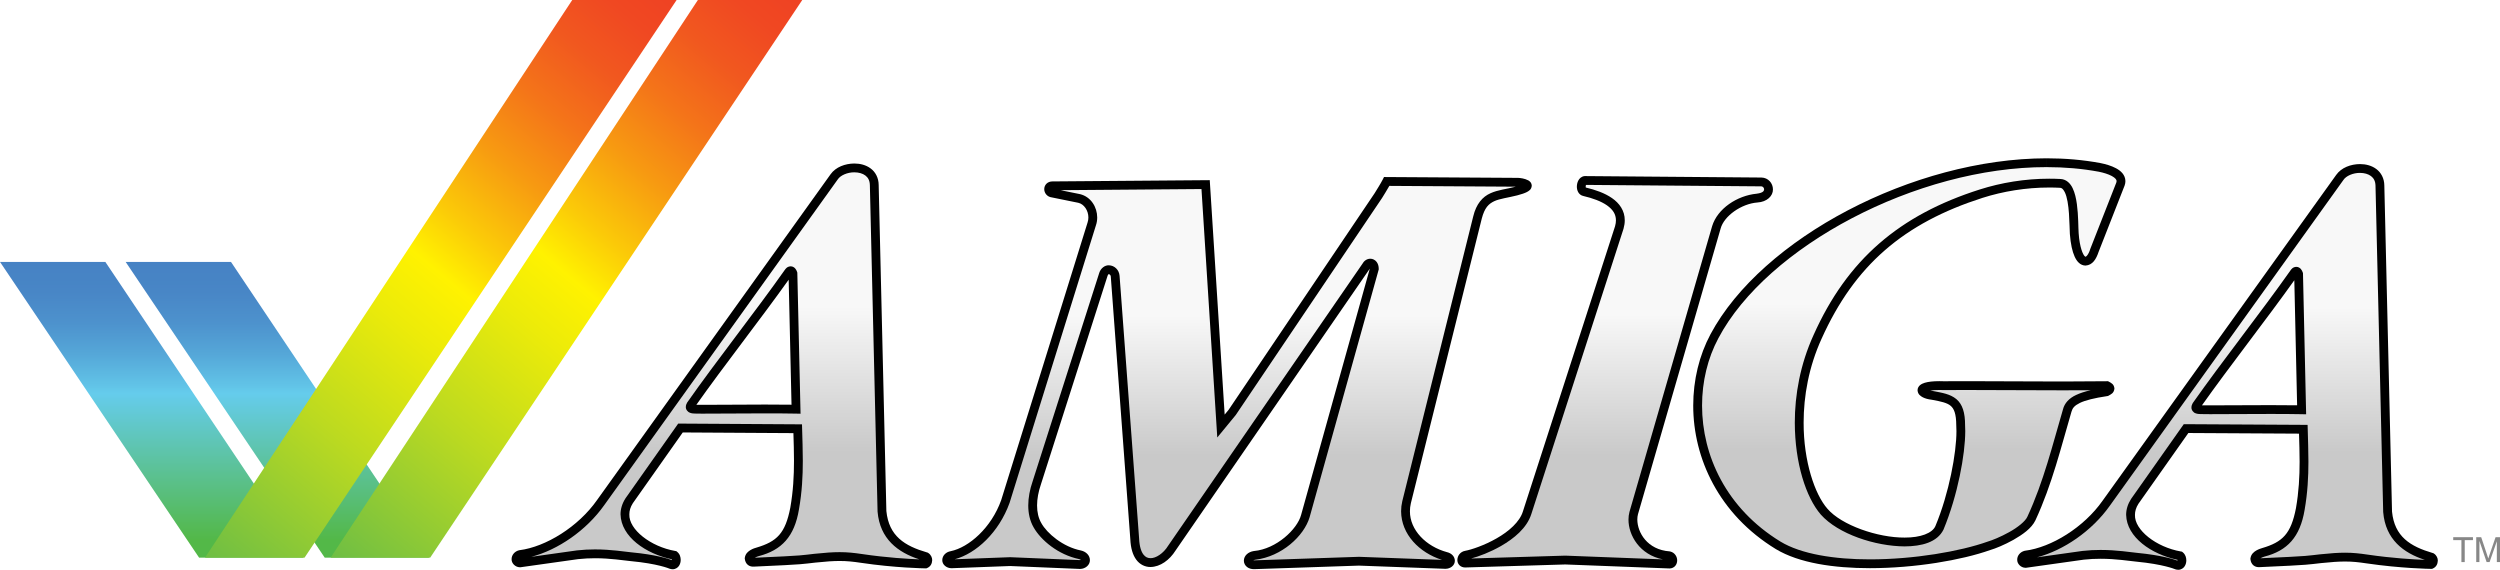
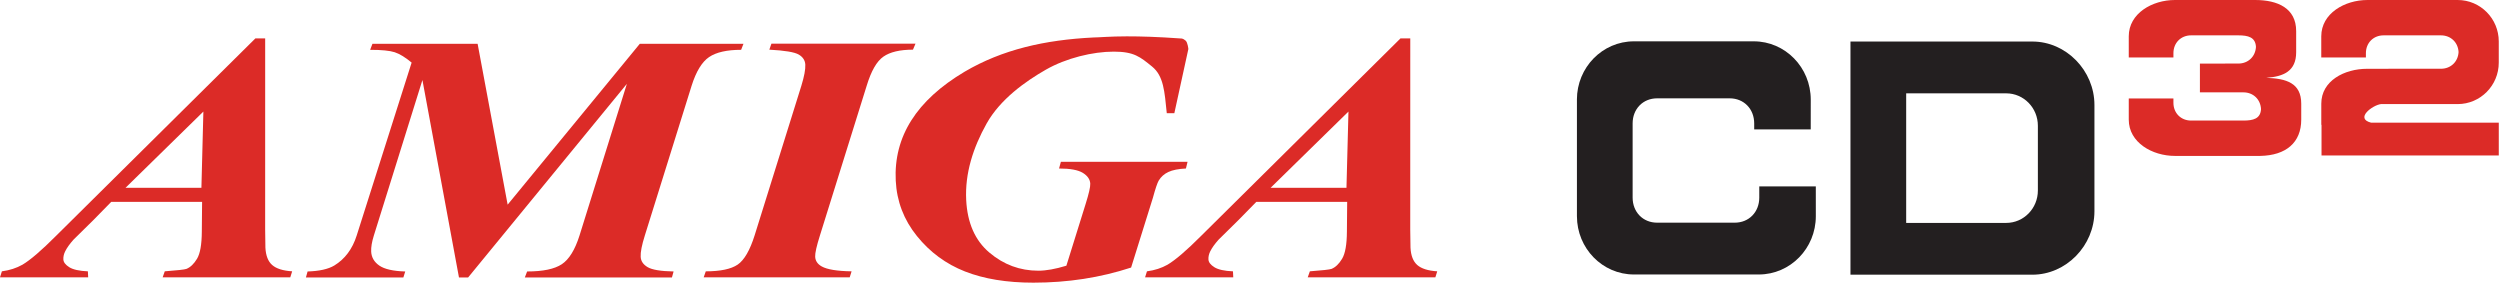
- <svg xmlns="http://www.w3.org/2000/svg" version="1.1" id="Ebene_1" x="0px" y="0px" width="566.929px" height="129.21px" viewBox="0 0 566.929 129.21" enable-background="new 0 0 566.929 129.21" xml:space="preserve">
-   <g id="Ebene_2">
- </g>
+ <svg xmlns="http://www.w3.org/2000/svg" width="941px" height="107px" version="1.1" xml:space="preserve" style="fill-rule:evenodd;clip-rule:evenodd;stroke-linejoin:round;stroke-miterlimit:1.414;">
  <g>
-     <g enable-background="new    ">
-       <g>
-         <g>
-           <linearGradient id="SVGID_1_" gradientUnits="userSpaceOnUse" x1="280.519" y1="41.153" x2="280.519" y2="128.077">
-             <stop offset="0.35" style="stop-color:#F8F8F8" />
-             <stop offset="0.716" style="stop-color:#C9C9C9" />
-           </linearGradient>
-           <path fill="url(#SVGID_1_)" d="M314.466,41.153l29.807,0.189c0.568,0,4.658,0.663-0.453,1.999      c-4.084,1.063-7.43,0.661-8.764,5.979l-16.086,64.575c-1.336,5.769,3.152,10.742,8.955,12.301c1.313,0.32,1.393,1.715-0.158,1.8      l-19.586-0.724l-23.795,0.805c-1.728,0-1.795-1.794,0.085-2.125c5.562-0.567,10.478-5.151,11.548-8.913l15.643-56.077      c0.002-0.846-0.436-1.287-0.914-1.287c-0.35,0-0.723,0.236-0.965,0.719l-44.044,63.917c-1.22,1.967-3.14,3.271-4.838,3.271      c-1.835,0-3.412-1.521-3.578-5.375l-4.433-59.588c-0.048-0.826-0.744-1.454-1.438-1.454c-0.478,0-0.956,0.297-1.222,1.029      l-15.107,47.273c-1.237,3.593-1.325,7.104,0.147,9.646c1.463,2.611,5.229,5.803,9.64,6.701c1.714,0.412,1.628,2.125-0.004,2.209      l-15.824-0.662l-13.293,0.498c-1.561-0.084-1.393-1.631,0.004-1.883c4.578-0.979,9.826-5.638,12.205-12.267l19.571-62.897      c0.821-2.376-0.476-5.236-2.852-5.804l-6.055-1.229c-1.063-0.082-1.215-1.632,0.002-1.632l34.736-0.282l3.482,54.755l2.548-3.1      l33.147-49.172C312.984,43.683,313.968,42.134,314.466,41.153z" />
-           <path d="M282.789,128.577c-0.439-0.336-0.721-0.885-0.715-1.438l0,0c0.017-1.149,1.001-1.98,2.225-2.174l0,0l0.027-0.006      l0.043-0.004c5.083-0.46,9.815-4.928,10.685-8.187l0,0l15.581-55.852l-44.048,63.92c-1.372,2.18-3.473,3.711-5.686,3.744l0,0      c-1.196,0.013-2.412-0.545-3.218-1.644l0,0c-0.812-1.096-1.27-2.636-1.359-4.66l0,0l-4.432-59.601      c-0.002-0.292-0.342-0.518-0.439-0.512l0,0c-0.008,0.004-0.017,0.004-0.027,0.004l0,0c-0.037,0-0.095,0-0.245,0.327l0,0      l-15.114,47.295c-0.582,1.689-0.889,3.343-0.889,4.837l0,0c0,1.529,0.317,2.88,0.963,3.995l0,0      c1.27,2.314,4.902,5.408,9.001,6.216l0,0c1.134,0.255,2.012,1.101,2.019,2.18l0,0c0.014,1.132-1.046,1.981-2.201,2l0,0      l-0.058,0.002l-15.822-0.661l-13.303,0.497l-0.043-0.002c-1.048-0.002-2.078-0.789-2.053-1.84l0,0      c0.014-1.059,0.874-1.847,1.902-2.019l0,0c4.122-0.852,9.223-5.29,11.461-11.587l0,0l19.579-62.925      c0.129-0.373,0.193-0.769,0.193-1.165l0,0c0.002-1.568-0.99-3.044-2.298-3.332l0,0l-6.008-1.221      c-1.043-0.115-1.721-1.01-1.703-1.875l0,0c-0.004-0.42,0.153-0.885,0.506-1.231l0,0c0.35-0.348,0.855-0.52,1.343-0.516l0,0      l35.681-0.288l3.382,53.167l0.906-1.1l33.1-49.101c0.412-0.671,1.393-2.221,1.85-3.125l0,0l0.278-0.551l30.42,0.192      c0.506,0.031,1.437,0.116,2.311,0.574l0,0c0.259,0.159,0.736,0.456,0.773,1.206l0,0c-0.077,0.897-0.635,1.161-1.092,1.428l0,0      c-0.51,0.261-1.194,0.496-2.195,0.759l0,0c-2.138,0.547-3.968,0.733-5.244,1.334l0,0c-1.258,0.611-2.148,1.451-2.799,3.92l0,0      l-16.082,64.559c-0.146,0.621-0.214,1.227-0.214,1.815l0,0c-0.026,4.268,3.657,8.002,8.43,9.287l0,0      c0.945,0.224,1.738,0.93,1.759,1.943l0,0c0.005,1.096-1.052,1.819-2.095,1.827l0,0l-0.054,0.002l-19.602-0.725l-23.782,0.804      c-0.004,0-0.008,0-0.012,0l0,0C283.779,129.074,283.224,128.917,282.789,128.577L282.789,128.577z M284.351,127.074      l23.838-0.806l18.807,0.695c-5.114-1.617-9.239-5.779-9.265-11.028l0,0c-0.002-0.746,0.087-1.503,0.268-2.284l0,0l16.087-64.575      c0.683-2.847,2.131-4.465,3.902-5.25l0,0c1.749-0.792,3.635-0.937,5.578-1.453l0,0c0.047-0.012,0.094-0.024,0.14-0.037l0,0      l-28.643-0.181c-0.553,0.99-1.303,2.17-1.656,2.75l0,0l-33.172,49.208l-4.192,5.097l-3.583-56.34l-31.957,0.258l4.446,0.904      c2.441,0.607,3.862,2.942,3.866,5.286l0,0c0,0.607-0.095,1.223-0.292,1.788l0,0l-19.583,62.938      c-2.42,6.682-7.531,11.459-12.446,12.784l0,0l12.593-0.472l15.813,0.661c0.093-0.009,0.159-0.025,0.205-0.042l0,0      c-0.064-0.056-0.191-0.136-0.394-0.186l0,0c-4.758-0.995-8.658-4.285-10.307-7.18l0,0c-0.852-1.47-1.225-3.183-1.225-4.983l0,0      c0-1.766,0.356-3.627,0.99-5.467l0,0l15.12-47.31c0.332-1.016,1.245-1.716,2.163-1.689l0,0c1.289,0.031,2.329,1.038,2.435,2.381      l0,0l4.434,59.619c0.075,1.801,0.489,2.948,0.963,3.576l0,0c0.485,0.626,0.974,0.827,1.617,0.841l0,0      c1.181,0.033,2.919-1.042,4.013-2.839l0,0l44.007-63.864c0.364-0.692,1.033-1.2,1.825-1.204l0,0      c0.547-0.004,1.088,0.275,1.42,0.707l0,0c0.338,0.433,0.493,0.984,0.491,1.575l0,0l0.002,0.006v0.139l-15.682,56.211      c-1.266,4.242-6.329,8.924-12.339,9.625l0,0c-0.199,0.035-0.332,0.085-0.419,0.131l0,0      C284.258,127.071,284.302,127.074,284.351,127.074L284.351,127.074z" />
-         </g>
-       </g>
-     </g>
-   </g>
-   <g>
-     <g enable-background="new    ">
-       <g>
-         <g>
-           <linearGradient id="SVGID_2_" gradientUnits="userSpaceOnUse" x1="366.273" y1="40.928" x2="366.273" y2="127.911">
-             <stop offset="0.35" style="stop-color:#F8F8F8" />
-             <stop offset="0.716" style="stop-color:#C9C9C9" />
-           </linearGradient>
-           <path fill="url(#SVGID_2_)" d="M359.425,40.928l40.012,0.331c1.883,0,2.766,3.332-1,3.664c-4.02,0.354-8.225,3.215-9.213,6.641      l-18.748,64.8c-0.904,3.438,1.594,9.183,8.051,9.669c1.063,0.246,1.061,1.877,0.08,1.877l-23.631-0.906l-22.697,0.686      c-1.232,0-0.896-1.629,0.154-1.795c3.111-0.567,12.154-4.076,13.879-9.634l20.902-64.692c1.309-4.656-3.016-6.949-7.922-8.095      C358.23,43.304,358.447,41.011,359.425,40.928z" />
-           <path d="M378.567,128.909l-23.601-0.905l-22.688,0.684c-0.466,0.007-0.964-0.152-1.31-0.503l0,0      c-0.347-0.346-0.484-0.805-0.48-1.199l0,0c0.017-0.946,0.649-1.87,1.765-2.074l0,0c1.394-0.249,4.396-1.25,7.141-2.83l0,0      c2.772-1.573,5.256-3.759,5.967-6.128l0,0l20.89-64.654c0.14-0.494,0.198-0.94,0.198-1.343l0,0      c-0.011-1.41-0.699-2.438-2.036-3.391l0,0c-1.326-0.927-3.256-1.631-5.328-2.112l0,0c-0.559-0.099-0.999-0.5-1.203-0.895l0,0      c-0.222-0.411-0.292-0.83-0.295-1.237l0,0c0.005-0.481,0.103-0.957,0.343-1.406l0,0c0.228-0.432,0.7-0.921,1.414-0.984l0,0      l0.046-0.002l40.049,0.33c1.554,0.023,2.613,1.308,2.615,2.68l0,0c0.033,1.493-1.355,2.853-3.528,2.98l0,0      c-3.64,0.282-7.577,3.06-8.341,5.923l0,0l-18.74,64.777c-0.097,0.361-0.148,0.768-0.148,1.201l0,0      c0.021,2.933,2.246,6.833,7.308,7.215l0,0l0.069,0.006l0.079,0.019c1.071,0.253,1.595,1.223,1.581,2.029l0,0      c-0.003,0.402-0.111,0.824-0.403,1.195l0,0c-0.276,0.364-0.781,0.626-1.323,0.626l0,0      C378.592,128.909,378.58,128.909,378.567,128.909L378.567,128.909z M377.115,126.852c-5.262-1.019-7.84-5.458-7.82-9.032l0,0      c0-0.594,0.07-1.17,0.221-1.734l0,0l18.747-64.799c1.214-3.99,5.686-6.932,10.086-7.36l0,0c1.625-0.208,1.671-0.715,1.704-0.988      l0,0c0-0.357-0.309-0.678-0.624-0.68l0,0l-39.771-0.328c-0.037,0.094-0.072,0.251-0.07,0.39l0,0      c-0.002,0.08,0.01,0.151,0.021,0.201l0,0c2.188,0.52,4.295,1.258,5.947,2.402l0,0c1.666,1.141,2.905,2.851,2.893,5.032l0,0      c0.002,0.603-0.09,1.233-0.282,1.921l0,0l-20.899,64.679c-1.018,3.199-3.918,5.548-6.878,7.26l0,0      c-2.466,1.408-4.993,2.362-6.781,2.833l0,0l21.378-0.647L377.115,126.852L377.115,126.852z" />
-         </g>
-       </g>
-     </g>
-   </g>
-   <g>
-     <g enable-background="new    ">
-       <g>
-         <g>
-           <linearGradient id="SVGID_3_" gradientUnits="userSpaceOnUse" x1="432.982" y1="36.898" x2="432.982" y2="127.848">
-             <stop offset="0.35" style="stop-color:#F8F8F8" />
-             <stop offset="0.716" style="stop-color:#C9C9C9" />
-           </linearGradient>
-           <path fill="url(#SVGID_3_)" d="M464.128,36.898c4.105,0,8.133,0.34,12.004,1.062c2.461,0.496,5.475,1.62,4.738,3.746      l-5.906,15.057c-0.467,1.534-1.244,2.462-2.031,2.462c-1.094,0-2.207-1.792-2.551-6.244c-0.195-2.436,0.197-11.205-3.146-11.393      c-0.85-0.046-1.695-0.067-2.543-0.067c-5.363,0-10.688,0.885-15.43,2.396c-18.068,5.767-29.525,15.623-37.08,32.453      c-7.385,16.19-3.738,33.692,1.479,39.662c3.557,4.065,11.865,6.874,18.252,6.874c3.75,0,6.836-0.971,7.904-3.225      c3.457-8.307,5.133-18.494,4.809-23.15c0.014-5.647-2.201-6.086-6.41-6.866c-2.951-0.313-3.895-2.228,1.615-2.228      c0.293,0,0.604,0.006,0.936,0.02c1.771-0.012,3.492-0.018,5.189-0.018c3.881,0,7.602,0.021,11.299,0.039      c3.473,0.019,6.924,0.035,10.473,0.035c3.246,0,6.576-0.017,10.072-0.06c0.98,0.483,0.896,0.897-0.088,1.384      c-5.973,0.896-8.352,2.043-8.924,4.254c-2.311,7.85-4.383,16.438-8.123,24.488c-1.33,2.883-7.605,5.626-9.648,6.204      c-6.354,2.263-16.916,4.063-26.975,4.063c-8.072,0-15.822-1.16-20.813-4.184c-18.713-11.438-22.078-33.127-14.438-47.428      C400.123,54.96,434.261,36.898,464.128,36.898z" />
-           <path d="M402.708,124.517c-12.916-7.888-18.738-20.608-18.732-32.545l0,0c0-5.78,1.356-11.39,3.934-16.207l0,0      c11.65-21.742,45.962-39.819,76.22-39.867l0,0v1v1c-29.481-0.048-63.445,17.999-74.457,38.811l0,0      c-2.409,4.504-3.695,9.795-3.695,15.264l0,0c0.008,11.303,5.468,23.312,17.77,30.837l0,0c4.69,2.859,12.321,4.049,20.296,4.038      l0,0c9.934,0.005,20.445-1.794,26.701-4.025l0,0c0.903-0.253,2.967-1.072,4.874-2.147l0,0c1.921-1.054,3.698-2.475,4.14-3.517      l0,0c3.688-7.93,5.753-16.466,8.063-24.315l0,0c0.348-1.418,1.398-2.544,2.974-3.272l0,0c0.896-0.426,1.977-0.774,3.296-1.08      l0,0c-2.17,0.016-4.283,0.022-6.362,0.022l0,0c-3.552,0-7.005-0.017-10.478-0.035l0,0c-3.697-0.017-7.416-0.038-11.294-0.038      l0,0c-1.695,0-3.413,0.006-5.23,0.017l0,0c-0.318-0.013-0.615-0.019-0.895-0.019l0,0c-0.887-0.014-1.592,0.053-2.105,0.139l0,0      c0.181,0.039,0.381,0.072,0.596,0.095l0,0l0.027,0.002l0.05,0.009c2.085,0.4,3.839,0.667,5.237,1.815l0,0      c1.408,1.185,1.998,3.086,1.989,5.981l0,0c0,0,0,0,0,0.02l0,0c0.026,0.392,0.038,0.818,0.038,1.275l0,0      c-0.009,5.254-1.692,14.506-4.941,22.337l0,0c-1.426,2.861-4.932,3.777-8.809,3.796l0,0c-6.67-0.038-15.076-2.803-19.005-7.216      l0,0c-3.354-3.879-5.881-11.648-5.9-20.854l0,0c0-6.263,1.207-13.178,4.262-19.878l0,0      c7.631-17.053,19.421-27.189,37.688-32.994l0,0c4.841-1.542,10.261-2.443,15.735-2.443l0,0c0.863,0,1.727,0.021,2.599,0.067l0,0      c1.324,0.072,2.228,1.042,2.717,2.074l0,0c0.514,1.057,0.789,2.327,0.97,3.643l0,0c0.356,2.613,0.308,5.481,0.4,6.599l0,0      c0.222,3.23,0.994,4.917,1.411,5.228l0,0c0.107,0.093,0.135,0.091,0.141,0.091l0,0c0,0,0.002,0,0.002,0.002l0,0      c0-0.008,0.122-0.002,0.367-0.295l0,0c0.233-0.28,0.505-0.785,0.707-1.459l0,0l0.017-0.05l5.898-15.034      c0.046-0.135,0.059-0.236,0.059-0.316l0,0c0.021-0.28-0.248-0.703-1.074-1.154l0,0c-0.789-0.432-1.931-0.771-2.958-0.975l0,0      c-3.803-0.709-7.77-1.044-11.818-1.044l0,0v-1v-1c4.158,0,8.247,0.345,12.199,1.082l0,0c1.162,0.236,2.445,0.594,3.529,1.177      l0,0c1.049,0.564,2.102,1.474,2.122,2.914l0,0c0.003,0.322-0.057,0.642-0.179,1l0,0l-5.9,15.043      c-0.543,1.631-1.344,2.999-2.969,3.109l0,0c-1.16-0.023-1.954-0.897-2.465-2.036l0,0c-0.535-1.177-0.903-2.83-1.083-5.127l0,0      c-0.126-1.924-0.031-7.288-1.171-9.513l0,0c-0.385-0.741-0.688-0.939-1.033-0.96l0,0c-0.83-0.046-1.657-0.065-2.487-0.065l0,0      c-5.255-0.002-10.483,0.868-15.126,2.348l0,0c-17.869,5.729-28.992,15.304-36.476,31.915l0,0      c-2.925,6.411-4.083,13.044-4.083,19.052l0,0c-0.02,8.812,2.548,16.308,5.405,19.537l0,0c3.184,3.719,11.396,6.57,17.499,6.532      l0,0c3.624,0.019,6.29-1.007,6.98-2.609l0,0c3.12-7.475,4.78-16.659,4.771-21.523l0,0c0-0.43-0.015-0.825-0.036-1.177l0,0      l-0.002-0.034V96.53c0,0-0.002,0-0.002-0.053l0,0c-0.009-2.705-0.526-3.821-1.276-4.451l0,0      c-0.752-0.662-2.193-1.001-4.285-1.374l0,0c-0.786-0.09-1.463-0.271-2.019-0.551l0,0c-0.522-0.29-1.14-0.667-1.2-1.608l0,0      c-0.005-0.499,0.282-0.927,0.579-1.162l0,0c0.305-0.249,0.644-0.398,1.044-0.524l0,0c0.798-0.242,1.866-0.368,3.363-0.371l0,0      c0.307,0,0.631,0.007,0.931,0.021l0,0c1.772-0.013,3.495-0.019,5.194-0.019l0,0c3.885,0,7.607,0.022,11.305,0.04l0,0      c3.473,0.019,6.921,0.035,10.467,0.035l0,0c3.243-0.002,6.567-0.017,10.061-0.061l0,0l0.236-0.005l0.217,0.107      c0.512,0.289,1.158,0.554,1.251,1.559l0,0c-0.124,1.084-0.796,1.293-1.333,1.617l0,0l-0.144,0.071l-0.155,0.023      c-2.944,0.438-4.961,0.947-6.205,1.548l0,0c-1.251,0.619-1.675,1.173-1.908,2l0,0c-2.302,7.813-4.382,16.457-8.174,24.623l0,0      c-0.891,1.845-2.916,3.238-4.976,4.42l0,0c-2.072,1.162-4.169,2.002-5.245,2.308l0,0c-6.515,2.314-17.129,4.118-27.31,4.123l0,0      C415.871,128.837,408,127.704,402.708,124.517L402.708,124.517z" />
-         </g>
-       </g>
-     </g>
-   </g>
-   <path fill="#878787" d="M558.181,127.465v-4.979h-1.861v-0.668h4.477v0.668h-1.867v4.979H558.181z" />
-   <path fill="#878787" d="M561.539,127.465v-5.646h1.125l1.338,4c0.123,0.371,0.213,0.65,0.271,0.836  c0.063-0.205,0.164-0.508,0.299-0.905l1.352-3.931h1.006v5.646h-0.719v-4.727l-1.643,4.727h-0.674l-1.633-4.808v4.808H561.539z" />
-   <g>
-     <linearGradient id="SVGID_4_" gradientUnits="userSpaceOnUse" x1="60.549" y1="-1452.352" x2="60.549" y2="-1385.286" gradientTransform="matrix(1 0 0 -1 2.3501 -1325.893)">
-       <stop offset="0.06" style="stop-color:#53B848" />
-       <stop offset="0.555" style="stop-color:#65CCEC" />
-       <stop offset="0.583" style="stop-color:#61C3E7" />
-       <stop offset="0.688" style="stop-color:#55A7D8" />
-       <stop offset="0.793" style="stop-color:#4D92CD" />
-       <stop offset="0.898" style="stop-color:#4886C6" />
-       <stop offset="1" style="stop-color:#4682C4" />
-     </linearGradient>
-     <polygon fill="url(#SVGID_4_)" points="28.491,59.393 52.378,59.393 97.306,126.459 73.637,126.459  " />
-     <linearGradient id="SVGID_5_" gradientUnits="userSpaceOnUse" x1="72.555" y1="-1452.288" x2="179.013" y2="-1325.416" gradientTransform="matrix(1 0 0 -1 2.3501 -1325.893)">
-       <stop offset="0" style="stop-color:#6EBE44" />
-       <stop offset="0.001" style="stop-color:#6EBE44" />
-       <stop offset="0.245" style="stop-color:#BCDA20" />
-       <stop offset="0.419" style="stop-color:#ECEB09" />
-       <stop offset="0.505" style="stop-color:#FFF200" />
-       <stop offset="0.578" style="stop-color:#FBCA08" />
-       <stop offset="0.679" style="stop-color:#F79A11" />
-       <stop offset="0.775" style="stop-color:#F47419" />
-       <stop offset="0.864" style="stop-color:#F1581F" />
-       <stop offset="0.941" style="stop-color:#F04822" />
-       <stop offset="1" style="stop-color:#EF4223" />
-     </linearGradient>
-     <polygon fill="url(#SVGID_5_)" points="158.261,0.001 181.93,0.001 97.553,126.459 74.98,126.459  " />
-   </g>
-   <g>
-     <linearGradient id="SVGID_6_" gradientUnits="userSpaceOnUse" x1="32.058" y1="-1452.351" x2="32.058" y2="-1385.286" gradientTransform="matrix(1 0 0 -1 2.3501 -1325.893)">
-       <stop offset="0.06" style="stop-color:#53B848" />
-       <stop offset="0.555" style="stop-color:#65CCEC" />
-       <stop offset="0.583" style="stop-color:#61C3E7" />
-       <stop offset="0.688" style="stop-color:#55A7D8" />
-       <stop offset="0.793" style="stop-color:#4D92CD" />
-       <stop offset="0.898" style="stop-color:#4886C6" />
-       <stop offset="1" style="stop-color:#4682C4" />
-     </linearGradient>
-     <polygon fill="url(#SVGID_6_)" points="0,59.393 23.889,59.393 68.816,126.458 45.147,126.458  " />
-     <linearGradient id="SVGID_7_" gradientUnits="userSpaceOnUse" x1="44.064" y1="-1452.287" x2="150.521" y2="-1325.416" gradientTransform="matrix(1 0 0 -1 2.3501 -1325.893)">
-       <stop offset="0" style="stop-color:#6EBE44" />
-       <stop offset="0.001" style="stop-color:#6EBE44" />
-       <stop offset="0.245" style="stop-color:#BCDA20" />
-       <stop offset="0.419" style="stop-color:#ECEB09" />
-       <stop offset="0.505" style="stop-color:#FFF200" />
-       <stop offset="0.578" style="stop-color:#FBCA08" />
-       <stop offset="0.679" style="stop-color:#F79A11" />
-       <stop offset="0.775" style="stop-color:#F47419" />
-       <stop offset="0.864" style="stop-color:#F1581F" />
-       <stop offset="0.941" style="stop-color:#F04822" />
-       <stop offset="1" style="stop-color:#EF4223" />
-     </linearGradient>
-     <polygon fill="url(#SVGID_7_)" points="129.769,0 153.438,0 69.063,126.458 46.489,126.458  " />
-   </g>
-   <g>
-     <linearGradient id="SVGID_8_" gradientUnits="userSpaceOnUse" x1="163.706" y1="38.08" x2="163.706" y2="128.09">
-       <stop offset="0.35" style="stop-color:#F8F8F8" />
-       <stop offset="0.716" style="stop-color:#C9C9C9" />
-     </linearGradient>
-     <path fill="url(#SVGID_8_)" d="M154.313,97.063l-11.644,16.511c-3.452,5.399,3.078,11.04,10.279,12.354   c0.66,0.513,0.548,2.163-0.415,2.163c-0.105,0-0.219-0.02-0.345-0.063c-0.144-0.063-2.86-1.194-9.034-1.771   c-1.652-0.156-4.623-0.663-8.245-0.663c-1.248,0-2.571,0.062-3.947,0.214l-13.024,1.834c-1.232-0.082-1.229-1.551,0.002-1.882   c6.293-0.813,13.835-5.481,18.259-11.771l52.979-73.901c0.875-1.269,2.745-2.007,4.565-2.007c2.279,0,4.474,1.158,4.517,3.887   l1.745,73.983c0.566,6.204,4.724,8.829,9.962,10.294c0.732,0.495,0.411,1.477-0.086,1.645c-0.34-0.007-6.801-0.105-14.522-1.254   c-1.807-0.267-3.22-0.421-4.946-0.421c-1.493,0-3.221,0.116-5.64,0.373c-3.029,0.32-1.598,0.366-13.862,0.91   c-0.466,0.022-0.919-0.099-1.017-0.888c0.109-0.91,1.48-1.349,1.918-1.465c4.9-1.358,7.317-3.816,8.392-9.847   c1.16-6.631,0.85-12.269,0.694-18.071L154.313,97.063z M173.393,92.741c2.696,0,5.234,0.015,7.125,0.056L179.816,62   c-0.133-0.4-0.313-0.605-0.519-0.605c-0.169,0-0.357,0.145-0.546,0.439c-6.558,9.313-15.59,20.729-22.065,29.973   c-0.415,0.729-0.001,0.979,0.98,0.979c0.157,0.015,0.688,0.02,1.498,0.02c1.393,0,3.607-0.016,6.142-0.027   C167.84,92.759,170.696,92.741,173.393,92.741" />
-     <path d="M152.533,129.088c-0.23,0.002-0.456-0.042-0.669-0.114l0,0l-0.036-0.013l-0.039-0.017c-0.031-0.015-2.65-1.127-8.73-1.695   l0,0c-1.722-0.163-4.612-0.656-8.149-0.658l0,0c-1.216,0-2.503,0.062-3.809,0.205l0,0l-13.125,1.848l-0.105-0.006   c-1.026-0.017-1.9-0.914-1.856-1.844l0,0c-0.006-0.916,0.684-1.756,1.668-2.002l0,0l0.064-0.019l0.064-0.006   c5.928-0.746,13.334-5.301,17.576-11.362l0,0l52.967-73.887c1.179-1.655,3.311-2.422,5.39-2.438l0,0   c1.305,0.002,2.629,0.323,3.696,1.121l0,0c1.074,0.79,1.809,2.118,1.819,3.742l0,0l1.744,73.946   c0.572,5.681,4.13,7.903,9.232,9.391l0,0l0.155,0.043l0.135,0.092c0.586,0.381,0.885,1.055,0.87,1.616l0,0   c-0.029,0.767-0.35,1.46-1.189,1.803l0,0l-0.166,0.058l-0.18-0.004c-0.354-0.007-6.859-0.105-14.648-1.262l0,0   c-1.79-0.266-3.135-0.411-4.799-0.411l0,0c-1.44-0.002-3.133,0.112-5.535,0.367l0,0c-2.978,0.314-1.688,0.373-13.937,0.914l0,0   c-0.072,0.002-0.116,0-0.128,0l0,0c-0.325,0.002-0.788-0.054-1.208-0.384l0,0c-0.423-0.333-0.645-0.857-0.705-1.38l0,0   l-0.015-0.122l0.015-0.12c0.139-0.966,0.814-1.474,1.328-1.776l0,0c0.539-0.311,1.057-0.462,1.316-0.532l0,0   c4.65-1.38,6.546-3.232,7.675-9.058l0,0c0.661-3.779,0.835-7.231,0.835-10.606l0,0c0-2.11-0.069-4.192-0.13-6.297l0,0   l-25.096-0.154l-11.318,16.047c-0.563,0.883-0.792,1.712-0.793,2.526l0,0c-0.135,3.433,4.824,7.333,10.41,8.303l0,0l0.238,0.043   l0.195,0.151c0.632,0.521,0.792,1.2,0.804,1.826l0,0c-0.004,0.44-0.096,0.895-0.369,1.323l0,0c-0.253,0.419-0.81,0.803-1.424,0.803   l0,0C152.559,129.088,152.546,129.088,152.533,129.088L152.533,129.088z M143.246,125.261c5.473,0.512,8.313,1.454,9.117,1.759l0,0   c0.001-0.019,0.002-0.038,0.002-0.058l0,0c0-0.047-0.005-0.094-0.013-0.136l0,0c-5.933-1.258-11.505-5.107-11.634-10.188l0,0   c-0.002-1.208,0.36-2.443,1.133-3.644l0,0l11.646-16.51l0.298-0.428l28.075,0.173l0.027,0.967c0.064,2.423,0.158,4.835,0.158,7.319   l0,0c0.002,3.445-0.178,7.028-0.866,10.955l0,0c-1.021,6.235-3.96,9.298-9.119,10.638l0,0c-0.183,0.035-0.621,0.205-0.905,0.375   l0,0c11.97-0.535,10.449-0.57,13.503-0.893l0,0c2.437-0.259,4.2-0.379,5.746-0.379l0,0c1.786,0,3.268,0.163,5.093,0.433l0,0   c5.646,0.84,10.62,1.112,12.971,1.201l0,0c-4.847-1.563-8.941-4.615-9.469-10.806l0,0l-0.002-0.033l-1.747-74.025   c-0.031-1.098-0.417-1.711-1.021-2.184l0,0c-0.609-0.462-1.521-0.721-2.495-0.719l0,0c-1.563-0.019-3.17,0.692-3.753,1.589l0,0   l-52.973,73.893c-4.064,5.747-10.508,10.144-16.537,11.712l0,0l10.37-1.461c1.417-0.157,2.777-0.22,4.06-0.222l0,0   C138.614,124.591,141.667,125.111,143.246,125.261L143.246,125.261z M154.307,98.062l0.006-0.998L154.307,98.062L154.307,98.062z    M180.496,93.795c-1.877-0.039-4.412-0.056-7.104-0.054l0,0V91.74c2.232,0,4.356,0.01,6.102,0.036l0,0l-0.646-28.35   c-6.368,8.949-14.75,19.6-20.933,28.37l0,0c0.228,0.005,0.685,0.01,1.249,0.008l0,0c1.386,0,3.602-0.015,6.136-0.026l0,0   c2.534-0.019,5.392-0.037,8.093-0.037l0,0v2.001c-2.693-0.002-5.547,0.017-8.083,0.035l0,0c-2.534,0.011-4.747,0.027-6.146,0.027   l0,0c-0.815-0.002-1.295-0.002-1.576-0.021l0,0c-0.396-0.006-0.752-0.032-1.145-0.188l0,0c-0.41-0.114-0.957-0.705-0.918-1.313l0,0   c0.006-0.403,0.139-0.696,0.292-0.972l0,0l0.024-0.045l0.025-0.033c6.5-9.281,15.533-20.696,22.043-29.94l0,0   c0.269-0.385,0.603-0.852,1.386-0.897l0,0c0.452-0.006,0.843,0.251,1.044,0.5l0,0c0.214,0.251,0.33,0.512,0.425,0.79l0,0   l0.046,0.143l0.731,31.991L180.496,93.795L180.496,93.795z" />
-   </g>
-   <g>
-     <linearGradient id="SVGID_9_" gradientUnits="userSpaceOnUse" x1="505.14" y1="38.209" x2="505.14" y2="128.211">
-       <stop offset="0.35" style="stop-color:#F8F8F8" />
-       <stop offset="0.716" style="stop-color:#C9C9C9" />
-     </linearGradient>
-     <path fill="url(#SVGID_9_)" d="M551.406,126.374c0.732,0.481,0.398,1.464-0.086,1.632c-0.34-0.006-6.801-0.105-14.521-1.238   c-1.834-0.271-3.254-0.43-5.002-0.43c-1.479,0-3.188,0.113-5.584,0.366c-3.041,0.317-1.598,0.364-13.877,0.91   c-0.457,0.021-0.904-0.099-1.002-0.888c0.107-0.908,1.48-1.338,1.906-1.467c4.908-1.348,7.326-3.814,8.404-9.845   c1.158-6.618,0.838-12.256,0.684-18.069l-26.588-0.152l-11.645,16.512c-3.439,5.393,3.09,11.023,10.289,12.338   c0.662,0.521,0.539,2.168-0.422,2.168c-0.107,0-0.223-0.021-0.352-0.063c-0.146-0.061-2.859-1.184-9.021-1.773   c-1.65-0.156-4.625-0.662-8.246-0.662c-1.248,0-2.57,0.059-3.945,0.213l-13.035,1.834c-1.221-0.084-1.219-1.551,0.004-1.881   c6.305-0.814,13.834-5.472,18.27-11.771l52.98-73.885c0.875-1.274,2.744-2.013,4.563-2.013c2.281,0,4.48,1.163,4.521,3.891   l1.744,73.972C542,122.283,546.169,124.896,551.406,126.374z M514.792,92.873c2.705,0,5.256,0.016,7.152,0.057l-0.689-30.813   c-0.137-0.4-0.318-0.605-0.521-0.605c-0.172,0-0.355,0.144-0.539,0.44c-6.568,9.325-15.592,20.739-22.078,29.97   c-0.404,0.732-0.002,0.98,0.979,0.98c0.191,0.018,0.945,0.021,2.078,0.021c1.377,0,3.32-0.012,5.516-0.021   C509.218,92.889,512.083,92.873,514.792,92.873" />
-     <path d="M493.962,129.21c-0.242,0-0.459-0.047-0.656-0.11l0,0l-0.047-0.015l-0.031-0.013c-0.063-0.025-2.661-1.119-8.733-1.703l0,0   c-1.721-0.164-4.616-0.656-8.152-0.658l0,0c-1.217,0-2.501,0.058-3.807,0.204l0,0l-13.136,1.849l-0.106-0.008   c-1.025-0.02-1.892-0.918-1.847-1.844l0,0c-0.009-0.913,0.679-1.751,1.66-2l0,0l0.063-0.019l0.066-0.007   c5.94-0.747,13.335-5.289,17.586-11.362l0,0l52.968-73.869c1.179-1.661,3.311-2.429,5.388-2.446l0,0   c1.308,0.002,2.633,0.323,3.7,1.121l0,0c1.075,0.792,1.812,2.122,1.82,3.746l0,0l1.744,73.939c0.562,5.683,4.129,7.894,9.233,9.396   l0,0l-0.271,0.962l0.271-0.962l0.146,0.04l0.13,0.085c0.593,0.374,0.894,1.054,0.877,1.607l0,0   c-0.036,0.773-0.346,1.45-1.174,1.803l0,0l-0.173,0.062l-0.183-0.004c-0.358-0.006-6.86-0.106-14.648-1.248l0,0   c-1.82-0.271-3.171-0.419-4.856-0.419l0,0c-1.427,0-3.101,0.11-5.48,0.361l0,0c-2.988,0.313-1.685,0.371-13.947,0.915l0,0   c-0.053,0.002-0.093,0-0.123,0l0,0c-0.32,0.002-0.781-0.053-1.203-0.384l0,0c-0.425-0.334-0.644-0.858-0.701-1.383l0,0   l-0.015-0.117l0.015-0.121c0.136-0.968,0.815-1.474,1.325-1.774l0,0c0.533-0.306,1.053-0.461,1.308-0.54l0,0   c4.657-1.367,6.553-3.228,7.685-9.052l0,0c0.654-3.743,0.828-7.169,0.828-10.52l0,0c0-2.138-0.072-4.247-0.133-6.384l0,0   l-25.098-0.144l-11.319,16.047c-0.559,0.881-0.786,1.707-0.788,2.517l0,0c-0.134,3.429,4.824,7.327,10.415,8.3l0,0l0.244,0.043   l0.196,0.157c0.622,0.52,0.781,1.195,0.792,1.817l0,0c-0.003,0.443-0.096,0.898-0.37,1.327l0,0   c-0.254,0.421-0.81,0.807-1.428,0.807l0,0C493.986,129.21,493.974,129.21,493.962,129.21L493.962,129.21z M484.683,125.38   c5.496,0.524,8.346,1.477,9.11,1.765l0,0c0.003-0.021,0.004-0.045,0.003-0.068l0,0c0-0.047-0.005-0.094-0.013-0.136l0,0   c-5.934-1.259-11.505-5.105-11.636-10.182l0,0c-0.002-1.204,0.361-2.434,1.13-3.632l0,0l11.943-16.938l28.078,0.161l0.027,0.968   c0.062,2.451,0.159,4.891,0.159,7.404l0,0c0,3.419-0.178,6.974-0.857,10.868l0,0c-1.025,6.231-3.965,9.305-9.101,10.625l0,0   c-0.204,0.047-0.638,0.217-0.921,0.385l0,0c11.963-0.536,10.435-0.572,13.5-0.892l0,0c2.414-0.255,4.157-0.372,5.688-0.372l0,0   c1.811,0,3.3,0.166,5.146,0.439l0,0c5.623,0.825,10.58,1.099,12.942,1.188l0,0c-4.831-1.574-8.92-4.615-9.437-10.805l0,0   l-0.004-0.036l-1.743-74.008c-0.032-1.096-0.416-1.711-1.023-2.185l0,0c-0.609-0.465-1.524-0.724-2.499-0.722l0,0   c-1.559-0.017-3.166,0.692-3.75,1.597l0,0l-52.975,73.877c-4.07,5.749-10.494,10.134-16.522,11.706l0,0l10.354-1.456   c1.418-0.159,2.777-0.219,4.058-0.219l0,0C480.047,124.711,483.101,125.23,484.683,125.38L484.683,125.38z M459.447,126.936   l-0.003-0.002C459.444,126.935,459.445,126.935,459.447,126.936L459.447,126.936z M521.921,93.928   c-1.882-0.04-4.43-0.056-7.131-0.056l0,0v-2c2.242,0,4.378,0.01,6.131,0.038l0,0l-0.635-28.358   c-6.378,8.958-14.751,19.604-20.941,28.36l0,0c0.297,0.007,0.975,0.013,1.828,0.011l0,0c1.37,0,3.314-0.011,5.509-0.021l0,0   c2.53-0.013,5.397-0.029,8.108-0.029l0,0v2c-2.705,0-5.567,0.016-8.099,0.028l0,0c-2.193,0.01-4.138,0.022-5.519,0.022l0,0   c-1.137-0.002-1.827,0-2.154-0.023l0,0c-0.398-0.007-0.754-0.032-1.149-0.188l0,0c-0.416-0.117-0.953-0.718-0.911-1.313l0,0   c0.004-0.405,0.138-0.692,0.282-0.962l0,0l0.025-0.047l0.032-0.044c6.511-9.265,15.535-20.68,22.045-29.921l0,0   c0.26-0.391,0.607-0.873,1.391-0.913l0,0c0.455-0.004,0.839,0.253,1.039,0.497l0,0c0.214,0.249,0.331,0.507,0.429,0.786l0,0   l0.049,0.145l0.716,32.012L521.921,93.928L521.921,93.928z M514.791,93.872v0.002V93.872L514.791,93.872z" />
+     <path d="M76.076,75.994l-34.22,0l-6.679,6.814l-7.524,7.414c-1.446,1.626 -2.493,3.093 -3.133,4.407c-0.501,1.008 -0.718,2.015 -0.672,3.023c0.054,1.054 0.796,2.03 2.234,2.93c1.438,0.898 3.773,1.415 6.998,1.547l0.11,2.257l-33.19,0l0.71,-2.257c2.922,-0.391 5.5,-1.227 7.735,-2.493c2.969,-1.757 7.18,-5.366 12.63,-10.84l75.05,-74.34l3.688,0l-0.008,71.95c0.023,3.759 0.055,6.032 0.094,6.82c0.156,2.993 1,5.164 2.548,6.524c1.554,1.367 4.055,2.156 7.523,2.375l-0.703,2.257l-48.04,0l0.79,-2.257c4.742,-0.352 7.461,-0.657 8.156,-0.913c1.507,-0.611 2.836,-1.893 4,-3.83c1.156,-1.945 1.758,-5.312 1.789,-10.12l0.108,-11.27l0.006,0.002Zm-0.265,-5.304l0.741,-28.7l-29.31,28.7l28.57,0" style="fill:#dc2b27;fill-rule:nonzero;" />
+     <path d="M179.776,16.494l11.3,60.54l49.74,-60.54l39.02,0l-0.875,2.257c-5.344,0 -9.368,0.907 -12.06,2.728c-2.686,1.82 -4.882,5.414 -6.578,10.79l-17.61,56.38c-1.132,3.594 -1.658,6.266 -1.562,8.016c0.077,1.616 0.961,2.921 2.649,3.906c1.688,0.984 4.936,1.522 9.741,1.609l-0.625,2.257l-55.37,0l0.867,-2.257c5.952,0 10.3,-0.906 13.05,-2.728c2.742,-1.82 4.969,-5.422 6.664,-10.8l17.83,-57.1l-59.76,72.89l-3.438,0l-13.76,-74.32l-18.28,58.53c-0.75,2.406 -1.086,4.422 -1.009,6.047c0.11,2.187 1.141,3.944 3.086,5.281c1.954,1.335 5.196,2.072 9.735,2.204l-0.703,2.257l-36.68,0l0.626,-2.257c4.414,-0.132 7.757,-0.875 10.04,-2.235c4.024,-2.452 6.835,-6.218 8.445,-11.3l20.68,-65.09c-2.39,-1.992 -4.516,-3.288 -6.375,-3.898c-1.852,-0.601 -4.938,-0.907 -9.242,-0.907l0.86,-2.257l39.61,0" style="fill:#dc2b27;fill-rule:nonzero;" />
+     <path d="M289.576,18.694l0.789,-2.257l54.23,0l-0.953,2.257c-4.915,0 -8.625,0.876 -11.13,2.626c-2.508,1.742 -4.601,5.39 -6.289,10.95l-17.58,56.29c-1.274,4.023 -1.875,6.71 -1.812,8.062c0.079,1.577 0.906,2.797 2.478,3.672c2.022,1.133 5.764,1.75 11.23,1.836l-0.71,2.257l-54.96,0l0.789,-2.257c5.516,0 9.508,-0.844 11.99,-2.523c2.476,-1.681 4.618,-5.367 6.406,-11.05l17.58,-56.29c1.078,-3.5 1.57,-6.142 1.484,-7.938c-0.085,-1.61 -0.915,-2.883 -2.484,-3.797c-1.571,-0.922 -5.266,-1.531 -11.06,-1.837" style="fill:#dc2b27;fill-rule:nonzero;" />
+     <path d="M507.076,75.994l-34.21,0l-6.68,6.814l-7.524,7.414c-1.446,1.626 -2.494,3.093 -3.14,4.407c-0.493,1.008 -0.72,2.015 -0.665,3.023c0.054,1.054 0.796,2.03 2.235,2.93c1.436,0.898 3.764,1.415 6.999,1.547l0.11,2.257l-33.19,0l0.704,-2.257c2.93,-0.391 5.506,-1.227 7.735,-2.493c2.968,-1.757 7.186,-5.366 12.64,-10.84l75.05,-74.34l3.688,0l-0.015,71.95c0.031,3.759 0.062,6.032 0.101,6.82c0.149,2.993 1,5.164 2.546,6.524c1.548,1.367 4.055,2.156 7.516,2.375l-0.703,2.257l-48.04,0l0.798,-2.257c4.734,-0.352 7.46,-0.657 8.156,-0.913c1.5,-0.611 2.835,-1.893 3.991,-3.83c1.165,-1.945 1.759,-5.312 1.798,-10.12l0.101,-11.27l-0.001,0.002Zm-0.265,-5.304l0.75,-28.7l-29.31,28.7l28.56,0" style="fill:#dc2b27;fill-rule:nonzero;" />
+     <path d="M446.276,15.294c0.797,0.735 1.022,3.156 1.022,3.156l-5.274,24.15l-2.851,0c-0.843,-8.141 -1.14,-14 -5.569,-17.58c-4.422,-3.579 -6.711,-5.586 -14.38,-5.586c-7.898,0 -17.88,2.407 -25.56,6.79c-7.671,4.383 -17.19,11.14 -22.3,20.27c-5.101,9.132 -8.189,18.73 -7.688,28.79c0.437,8.632 3.344,15.23 8.719,19.78c5.374,4.554 11.52,6.828 18.44,6.828c2.922,0 6.438,-0.625 10.55,-1.883l7.241,-23.22c1.226,-3.899 1.805,-6.445 1.75,-7.656c-0.085,-1.602 -1.008,-2.953 -2.781,-4.055c-1.781,-1.101 -4.766,-1.655 -8.968,-1.655l0.686,-2.516l47.68,0l-0.61,2.516c-2.829,0.141 -5.032,0.57 -6.609,1.312c-1.57,0.734 -2.79,1.82 -3.641,3.25c-0.509,0.844 -1.242,3.039 -2.211,6.562l-8.172,26.16c-11.55,3.79 -23.81,5.688 -36.78,5.688c-10.01,0 -18.58,-1.406 -25.74,-4.211c-7.155,-2.812 -13.2,-7.257 -18.11,-13.35c-4.921,-6.094 -7.57,-13.03 -7.961,-20.81c-0.827,-16.59 7.812,-30.27 25.92,-41.03c14.19,-8.344 30.19,-11.99 48.55,-12.89c1.742,0 6.235,-0.421 12.5,-0.421c5.321,0 11.48,0.171 20.4,0.804c0,0 0.766,-0.093 1.742,0.813" style="fill:#dc2b27;fill-rule:nonzero;" />
+     <path d="M593.556,37.494l0,43.88c0,12.11 9.61,21.94 21.45,21.94l47.02,0c11.84,0 21.45,-9.826 21.45,-21.94l-0.006,-11.21l-21.28,0l0,4.219c0,5.446 -3.898,9.43 -9.218,9.43l-29.24,0c-5.314,0 -9.21,-3.983 -9.21,-9.43l0,-27.94c0,-5.446 3.896,-9.43 9.21,-9.43l27.33,0c5.32,0 9.219,3.984 9.219,9.43l0,2.273l21.28,0l0.007,-11.22c0,-12.11 -9.61,-21.94 -21.45,-21.94l-45.12,0c-11.84,0 -21.45,9.828 -21.45,21.94" style="fill:#231f20;fill-rule:nonzero;" />
+     <path d="M717.486,83.894l0,-48.76l37.66,0c6.579,0 11.91,5.46 11.91,12.2l0,24.38c0,6.726 -5.335,12.19 -11.91,12.19l-37.66,0l0,-0.01Zm-20.97,19.5l68.47,0c12.7,0 23.36,-10.91 23.36,-23.89l0,-39.98c0,-12.98 -10.66,-23.89 -23.36,-23.89l-68.47,0l0,87.76" style="fill:#231f20;fill-rule:nonzero;" />
+     <path d="M890.976,25.894c-8.54,0 -17.24,4.508 -17.24,13.12l0,7.969l0.086,0.007l0,11.52l66.72,0l0,-12.34l-48.08,0c-6.195,-1.578 0.595,-6.626 3.744,-6.992l28.87,0c8.54,0 15.46,-6.994 15.46,-15.6l0,-7.977c0,-8.61 -6.921,-15.6 -15.46,-15.6l-33.98,0c-8.539,0 -17.37,5.038 -17.37,13.66l0,7.969l16.8,0l0,-1.618c0,-3.867 2.812,-6.704 6.648,-6.704l21.6,0c3.695,0 6.438,2.634 6.632,6.29c-0.195,3.648 -2.938,6.28 -6.632,6.28l-27.81,0.009" style="fill:#dc2b27;fill-rule:nonzero;" />
+     <path d="M853.076,29.294c6.46,-0.484 11.2,-2.5 11.2,-9.618l0,-7.976c0,-8.61 -6.929,-11.7 -15.46,-11.7l-30.18,0c-8.53,0 -17.37,5.038 -17.37,13.66l0,7.969l16.81,0l0,-1.618c0,-3.867 2.805,-6.704 6.641,-6.704l17.79,0c3.696,0 6.44,0.688 6.635,4.337c-0.195,3.656 -2.939,6.28 -6.635,6.28l-14.46,0.009l0,10.83l16.37,0c3.696,0 6.436,2.632 6.631,6.289c-0.195,3.648 -2.935,4.328 -6.631,4.328l-19.7,0c-3.836,0 -6.641,-2.829 -6.641,-6.696l0,-1.624l-16.81,0l0,7.976c0,8.61 8.838,13.65 17.37,13.65l32.09,0c9.741,-0.172 15.46,-5.039 15.46,-13.65l0,-6.022c0,-7.806 -5.686,-9.469 -13.1,-9.711" style="fill:#dc2b27;fill-rule:nonzero;" />
  </g>
</svg>
